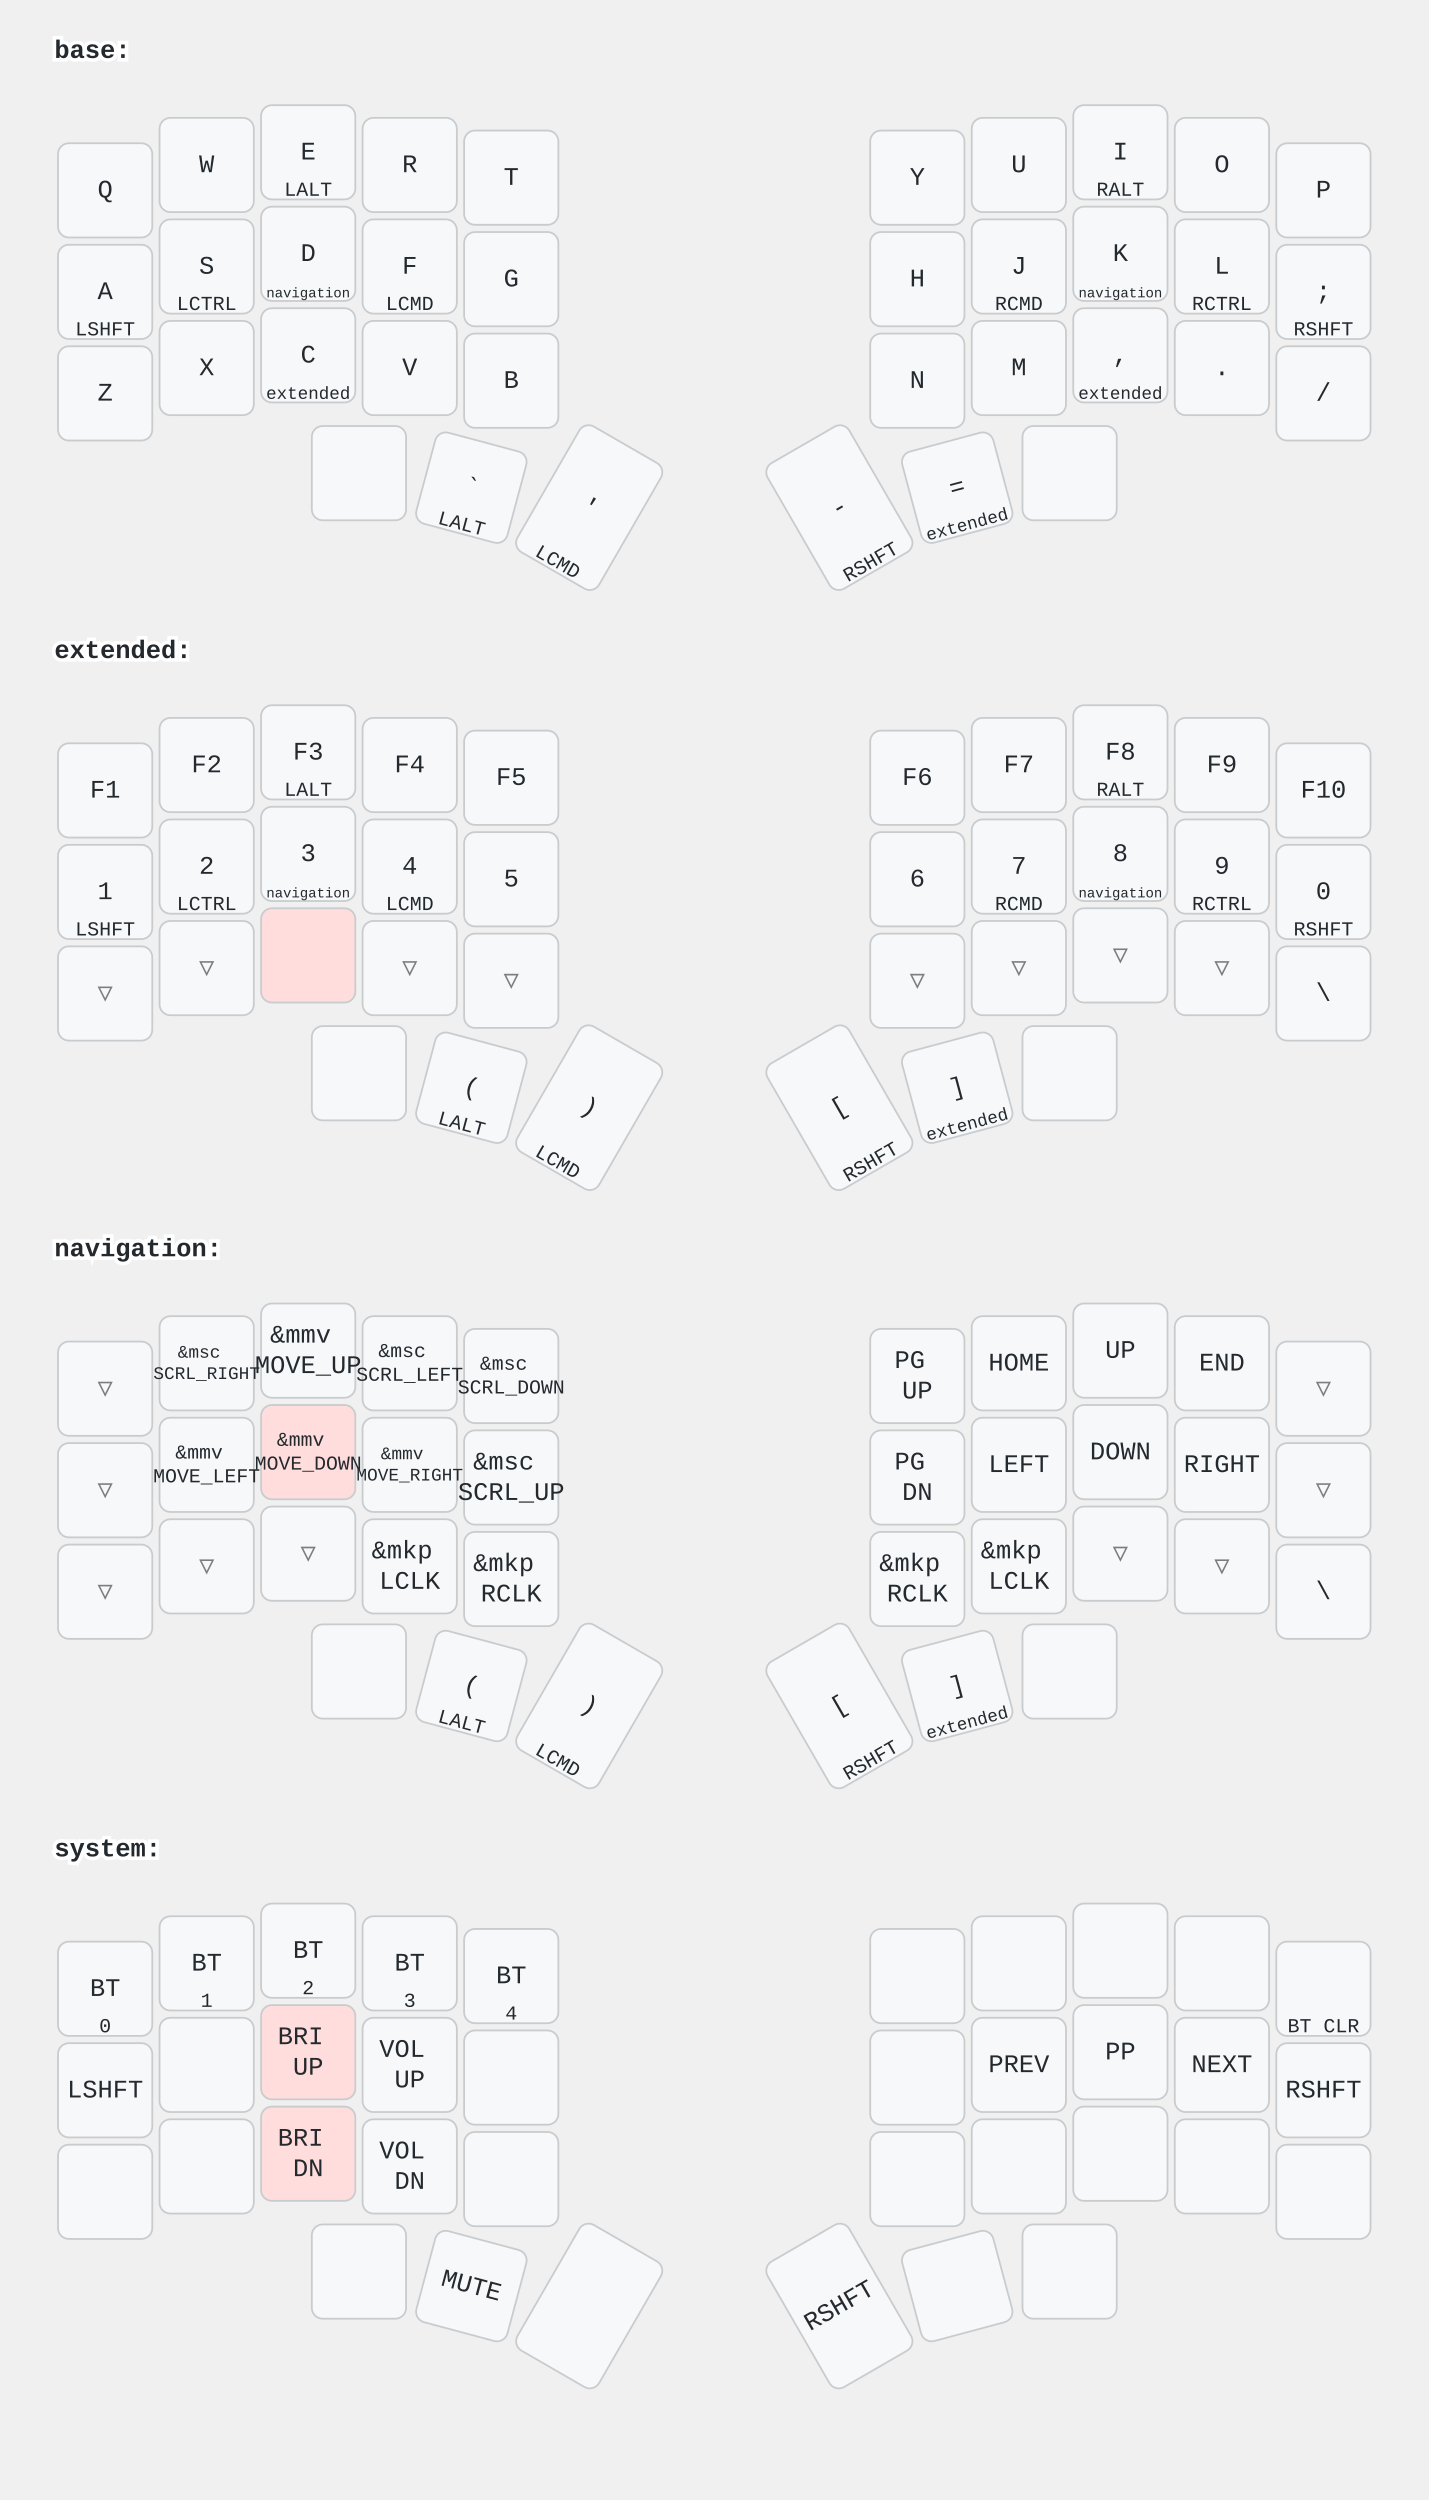
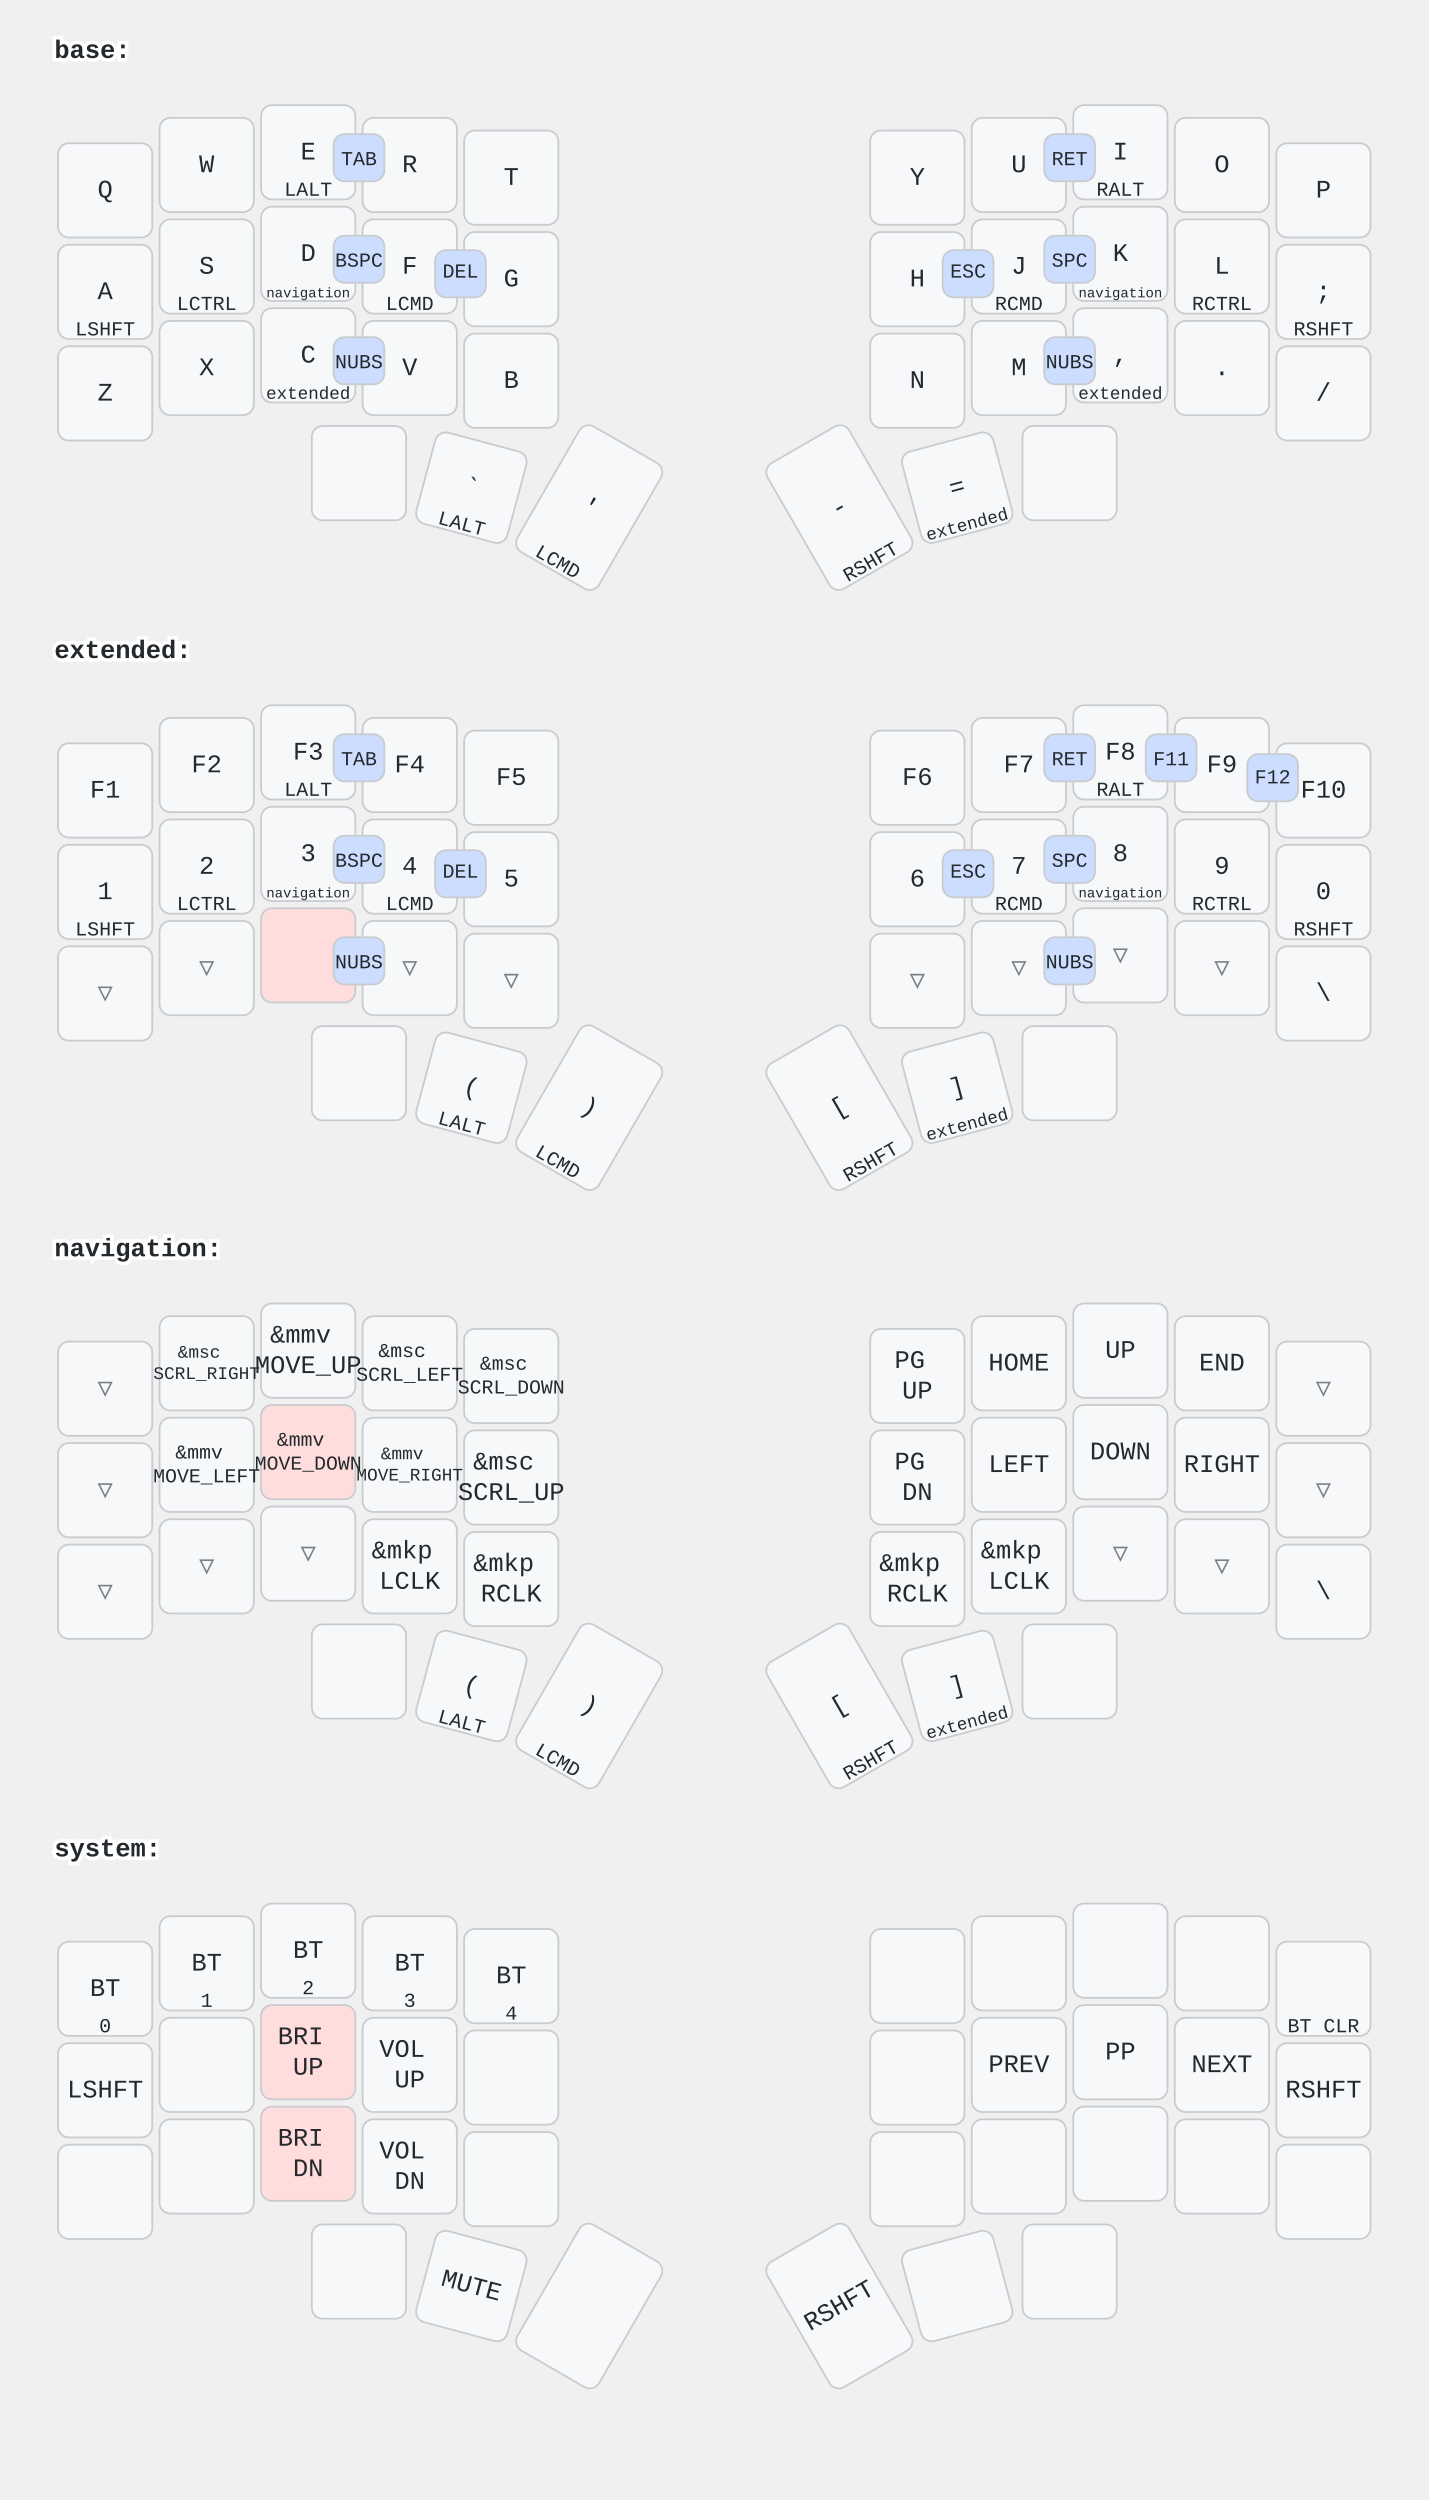
<svg xmlns="http://www.w3.org/2000/svg" width="788" height="1379" viewBox="0 0 788 1379" class="keymap">
  <style>/* inherit to force styles through use tags */
svg path {
    fill: inherit;
}

/* font and background color specifications */
svg.keymap {
    font-family: SFMono-Regular,Consolas,Liberation Mono,Menlo,monospace;
    font-size: 14px;
    font-kerning: normal;
    text-rendering: optimizeLegibility;
    fill: #24292e;
}

/* default key styling */
rect.key {
    fill: #f6f8fa;
}

rect.key, rect.combo {
    stroke: #c9cccf;
    stroke-width: 1;
}

/* default key side styling, only used is draw_key_sides is set */
rect.side {
    filter: brightness(90%);
}

/* color accent for combo boxes */
rect.combo, rect.combo-separate {
    fill: #cdf;
}

/* color accent for held keys */
rect.held, rect.combo.held {
    fill: #fdd;
}

/* color accent for ghost (optional) keys */
rect.ghost, rect.combo.ghost {
    stroke-dasharray: 4, 4;
    stroke-width: 2;
}

text {
    text-anchor: middle;
    dominant-baseline: middle;
}

/* styling for layer labels */
text.label {
    font-weight: bold;
    text-anchor: start;
    stroke: white;
    stroke-width: 4;
    paint-order: stroke;
}

/* styling for optional footer */
text.footer {
    text-anchor: end;
    dominant-baseline: auto;
    stroke: white;
    stroke-width: 4;
    paint-order: stroke;
}

/* styling for combo tap, and key non-tap label text */
text.combo, text.hold, text.shifted, text.left, text.right {
    font-size: 11px;
}

text.hold {
    text-anchor: middle;
    dominant-baseline: auto;
}

text.shifted {
    text-anchor: middle;
    dominant-baseline: hanging;
}

text.left {
    text-anchor: start;
}

text.right {
    text-anchor: end;
}

text.layer-activator {
    text-decoration: underline;
}

/* styling for hold/shifted label text in combo box */
text.combo.hold, text.combo.shifted, text.combo.left, text.combo.right {
    font-size: 8px;
}

/* lighter symbol for transparent keys */
text.trans {
    fill: #7b7e81;
}

/* styling for combo dendrons */
path.combo {
    stroke-width: 1;
    stroke: gray;
    fill: none;
}

/* Start Tabler Icons Cleanup */
/* cannot use height/width with glyphs */
.icon-tabler &gt; path {
    fill: inherit;
    stroke: inherit;
    stroke-width: 2;
}
/* hide tabler's default box */
.icon-tabler &gt; path[stroke="none"][fill="none"] {
    visibility: hidden;
}
/* End Tabler Icons Cleanup */
</style>
  <g transform="translate(30, 0)" class="layer-base">
    <text x="0" y="28" class="label" id="base">base:</text>
    <g transform="translate(0, 56)">
      <g transform="translate(28, 49)" class="key keypos-0">
        <rect rx="6" ry="6" x="-26" y="-26" width="52" height="52" class="key" />
        <text x="0" y="0" class="key tap">Q</text>
      </g>
      <g transform="translate(84, 35)" class="key keypos-1">
        <rect rx="6" ry="6" x="-26" y="-26" width="52" height="52" class="key" />
        <text x="0" y="0" class="key tap">W</text>
      </g>
      <g transform="translate(140, 28)" class="key keypos-2">
        <rect rx="6" ry="6" x="-26" y="-26" width="52" height="52" class="key" />
        <text x="0" y="0" class="key tap">E</text>
        <text x="0" y="24" class="key hold">LALT</text>
      </g>
      <g transform="translate(196, 35)" class="key keypos-3">
        <rect rx="6" ry="6" x="-26" y="-26" width="52" height="52" class="key" />
        <text x="0" y="0" class="key tap">R</text>
      </g>
      <g transform="translate(252, 42)" class="key keypos-4">
        <rect rx="6" ry="6" x="-26" y="-26" width="52" height="52" class="key" />
        <text x="0" y="0" class="key tap">T</text>
      </g>
      <g transform="translate(476, 42)" class="key keypos-5">
        <rect rx="6" ry="6" x="-26" y="-26" width="52" height="52" class="key" />
        <text x="0" y="0" class="key tap">Y</text>
      </g>
      <g transform="translate(532, 35)" class="key keypos-6">
        <rect rx="6" ry="6" x="-26" y="-26" width="52" height="52" class="key" />
        <text x="0" y="0" class="key tap">U</text>
      </g>
      <g transform="translate(588, 28)" class="key keypos-7">
        <rect rx="6" ry="6" x="-26" y="-26" width="52" height="52" class="key" />
        <text x="0" y="0" class="key tap">I</text>
        <text x="0" y="24" class="key hold">RALT</text>
      </g>
      <g transform="translate(644, 35)" class="key keypos-8">
        <rect rx="6" ry="6" x="-26" y="-26" width="52" height="52" class="key" />
        <text x="0" y="0" class="key tap">O</text>
      </g>
      <g transform="translate(700, 49)" class="key keypos-9">
        <rect rx="6" ry="6" x="-26" y="-26" width="52" height="52" class="key" />
        <text x="0" y="0" class="key tap">P</text>
      </g>
      <g transform="translate(28, 105)" class="key keypos-10">
        <rect rx="6" ry="6" x="-26" y="-26" width="52" height="52" class="key" />
        <text x="0" y="0" class="key tap">A</text>
        <text x="0" y="24" class="key hold">LSHFT</text>
      </g>
      <g transform="translate(84, 91)" class="key keypos-11">
        <rect rx="6" ry="6" x="-26" y="-26" width="52" height="52" class="key" />
        <text x="0" y="0" class="key tap">S</text>
        <text x="0" y="24" class="key hold">LCTRL</text>
      </g>
      <g transform="translate(140, 84)" class="key keypos-12">
        <rect rx="6" ry="6" x="-26" y="-26" width="52" height="52" class="key" />
        <text x="0" y="0" class="key tap">D</text>
        <a href="#navigation">
          <text x="0" y="24" class="key hold layer-activator">
            <tspan style="font-size: 70%">navigation</tspan>
          </text>
        </a>
      </g>
      <g transform="translate(196, 91)" class="key keypos-13">
        <rect rx="6" ry="6" x="-26" y="-26" width="52" height="52" class="key" />
        <text x="0" y="0" class="key tap">F</text>
        <text x="0" y="24" class="key hold">LCMD</text>
      </g>
      <g transform="translate(252, 98)" class="key keypos-14">
        <rect rx="6" ry="6" x="-26" y="-26" width="52" height="52" class="key" />
        <text x="0" y="0" class="key tap">G</text>
      </g>
      <g transform="translate(476, 98)" class="key keypos-15">
        <rect rx="6" ry="6" x="-26" y="-26" width="52" height="52" class="key" />
        <text x="0" y="0" class="key tap">H</text>
      </g>
      <g transform="translate(532, 91)" class="key keypos-16">
        <rect rx="6" ry="6" x="-26" y="-26" width="52" height="52" class="key" />
        <text x="0" y="0" class="key tap">J</text>
        <text x="0" y="24" class="key hold">RCMD</text>
      </g>
      <g transform="translate(588, 84)" class="key keypos-17">
        <rect rx="6" ry="6" x="-26" y="-26" width="52" height="52" class="key" />
        <text x="0" y="0" class="key tap">K</text>
        <a href="#navigation">
          <text x="0" y="24" class="key hold layer-activator">
            <tspan style="font-size: 70%">navigation</tspan>
          </text>
        </a>
      </g>
      <g transform="translate(644, 91)" class="key keypos-18">
        <rect rx="6" ry="6" x="-26" y="-26" width="52" height="52" class="key" />
        <text x="0" y="0" class="key tap">L</text>
        <text x="0" y="24" class="key hold">RCTRL</text>
      </g>
      <g transform="translate(700, 105)" class="key keypos-19">
        <rect rx="6" ry="6" x="-26" y="-26" width="52" height="52" class="key" />
        <text x="0" y="0" class="key tap">;</text>
        <text x="0" y="24" class="key hold">RSHFT</text>
      </g>
      <g transform="translate(28, 161)" class="key keypos-20">
        <rect rx="6" ry="6" x="-26" y="-26" width="52" height="52" class="key" />
        <text x="0" y="0" class="key tap">Z</text>
      </g>
      <g transform="translate(84, 147)" class="key keypos-21">
        <rect rx="6" ry="6" x="-26" y="-26" width="52" height="52" class="key" />
        <text x="0" y="0" class="key tap">X</text>
      </g>
      <g transform="translate(140, 140)" class="key keypos-22">
        <rect rx="6" ry="6" x="-26" y="-26" width="52" height="52" class="key" />
        <text x="0" y="0" class="key tap">C</text>
        <a href="#extended">
          <text x="0" y="24" class="key hold layer-activator">
            <tspan style="font-size: 88%">extended</tspan>
          </text>
        </a>
      </g>
      <g transform="translate(196, 147)" class="key keypos-23">
        <rect rx="6" ry="6" x="-26" y="-26" width="52" height="52" class="key" />
        <text x="0" y="0" class="key tap">V</text>
      </g>
      <g transform="translate(252, 154)" class="key keypos-24">
        <rect rx="6" ry="6" x="-26" y="-26" width="52" height="52" class="key" />
        <text x="0" y="0" class="key tap">B</text>
      </g>
      <g transform="translate(476, 154)" class="key keypos-25">
        <rect rx="6" ry="6" x="-26" y="-26" width="52" height="52" class="key" />
        <text x="0" y="0" class="key tap">N</text>
      </g>
      <g transform="translate(532, 147)" class="key keypos-26">
        <rect rx="6" ry="6" x="-26" y="-26" width="52" height="52" class="key" />
        <text x="0" y="0" class="key tap">M</text>
      </g>
      <g transform="translate(588, 140)" class="key keypos-27">
        <rect rx="6" ry="6" x="-26" y="-26" width="52" height="52" class="key" />
        <text x="0" y="0" class="key tap">,</text>
        <a href="#extended">
          <text x="0" y="24" class="key hold layer-activator">
            <tspan style="font-size: 88%">extended</tspan>
          </text>
        </a>
      </g>
      <g transform="translate(644, 147)" class="key keypos-28">
        <rect rx="6" ry="6" x="-26" y="-26" width="52" height="52" class="key" />
        <text x="0" y="0" class="key tap">.</text>
      </g>
      <g transform="translate(700, 161)" class="key keypos-29">
        <rect rx="6" ry="6" x="-26" y="-26" width="52" height="52" class="key" />
        <text x="0" y="0" class="key tap">/</text>
      </g>
      <g transform="translate(168, 205)" class="key keypos-30">
        <rect rx="6" ry="6" x="-26" y="-26" width="52" height="52" class="key" />
      </g>
      <g transform="translate(230, 213) rotate(15.0)" class="key keypos-31">
        <rect rx="6" ry="6" x="-26" y="-26" width="52" height="52" class="key" />
        <text x="0" y="0" class="key tap">`</text>
        <text x="0" y="24" class="key hold">LALT</text>
      </g>
      <g transform="translate(295, 224) rotate(30.0)" class="key keypos-32">
        <rect rx="6" ry="6" x="-26" y="-40" width="52" height="80" class="key" />
        <text x="0" y="0" class="key tap">'</text>
        <text x="0" y="38" class="key hold">LCMD</text>
      </g>
      <g transform="translate(433, 224) rotate(-30.0)" class="key keypos-33">
        <rect rx="6" ry="6" x="-26" y="-40" width="52" height="80" class="key" />
        <text x="0" y="0" class="key tap">-</text>
        <text x="0" y="38" class="key hold">RSHFT</text>
      </g>
      <g transform="translate(498, 213) rotate(-15.0)" class="key keypos-34">
        <rect rx="6" ry="6" x="-26" y="-26" width="52" height="52" class="key" />
        <text x="0" y="0" class="key tap">=</text>
        <a href="#extended">
          <text x="0" y="24" class="key hold layer-activator">
            <tspan style="font-size: 88%">extended</tspan>
          </text>
        </a>
      </g>
      <g transform="translate(560, 205)" class="key keypos-35">
        <rect rx="6" ry="6" x="-26" y="-26" width="52" height="52" class="key" />
      </g>
+       <g class="combo combopos-0">
+         <rect rx="6" ry="6" x="154" y="18" width="28" height="26" class="combo" />
+         <text x="168" y="32" class="combo tap">TAB</text>
+       </g>
+       <g class="combo combopos-1">
+         <rect rx="6" ry="6" x="154" y="74" width="28" height="26" class="combo" />
+         <text x="168" y="88" class="combo tap">BSPC</text>
+       </g>
+       <g class="combo combopos-2">
+         <rect rx="6" ry="6" x="210" y="82" width="28" height="26" class="combo" />
+         <text x="224" y="94" class="combo tap">DEL</text>
+       </g>
+       <g class="combo combopos-3">
+         <rect rx="6" ry="6" x="546" y="18" width="28" height="26" class="combo" />
+         <text x="560" y="32" class="combo tap">RET</text>
+       </g>
+       <g class="combo combopos-4">
+         <rect rx="6" ry="6" x="490" y="82" width="28" height="26" class="combo" />
+         <text x="504" y="94" class="combo tap">ESC</text>
+       </g>
+       <g class="combo combopos-5">
+         <rect rx="6" ry="6" x="546" y="74" width="28" height="26" class="combo" />
+         <text x="560" y="88" class="combo tap">SPC</text>
+       </g>
+       <g class="combo combopos-6">
+         <rect rx="6" ry="6" x="154" y="130" width="28" height="26" class="combo" />
+         <text x="168" y="144" class="combo tap">NUBS</text>
+       </g>
+       <g class="combo combopos-7">
+         <rect rx="6" ry="6" x="546" y="130" width="28" height="26" class="combo" />
+         <text x="560" y="144" class="combo tap">NUBS</text>
+       </g>
    </g>
  </g>
  <g transform="translate(30, 331)" class="layer-extended">
    <text x="0" y="28" class="label" id="extended">extended:</text>
    <g transform="translate(0, 56)">
      <g transform="translate(28, 49)" class="key keypos-0">
        <rect rx="6" ry="6" x="-26" y="-26" width="52" height="52" class="key" />
        <text x="0" y="0" class="key tap">F1</text>
      </g>
      <g transform="translate(84, 35)" class="key keypos-1">
        <rect rx="6" ry="6" x="-26" y="-26" width="52" height="52" class="key" />
        <text x="0" y="0" class="key tap">F2</text>
      </g>
      <g transform="translate(140, 28)" class="key keypos-2">
        <rect rx="6" ry="6" x="-26" y="-26" width="52" height="52" class="key" />
        <text x="0" y="0" class="key tap">F3</text>
        <text x="0" y="24" class="key hold">LALT</text>
      </g>
      <g transform="translate(196, 35)" class="key keypos-3">
        <rect rx="6" ry="6" x="-26" y="-26" width="52" height="52" class="key" />
        <text x="0" y="0" class="key tap">F4</text>
      </g>
      <g transform="translate(252, 42)" class="key keypos-4">
        <rect rx="6" ry="6" x="-26" y="-26" width="52" height="52" class="key" />
        <text x="0" y="0" class="key tap">F5</text>
      </g>
      <g transform="translate(476, 42)" class="key keypos-5">
        <rect rx="6" ry="6" x="-26" y="-26" width="52" height="52" class="key" />
        <text x="0" y="0" class="key tap">F6</text>
      </g>
      <g transform="translate(532, 35)" class="key keypos-6">
        <rect rx="6" ry="6" x="-26" y="-26" width="52" height="52" class="key" />
        <text x="0" y="0" class="key tap">F7</text>
      </g>
      <g transform="translate(588, 28)" class="key keypos-7">
        <rect rx="6" ry="6" x="-26" y="-26" width="52" height="52" class="key" />
        <text x="0" y="0" class="key tap">F8</text>
        <text x="0" y="24" class="key hold">RALT</text>
      </g>
      <g transform="translate(644, 35)" class="key keypos-8">
        <rect rx="6" ry="6" x="-26" y="-26" width="52" height="52" class="key" />
        <text x="0" y="0" class="key tap">F9</text>
      </g>
      <g transform="translate(700, 49)" class="key keypos-9">
        <rect rx="6" ry="6" x="-26" y="-26" width="52" height="52" class="key" />
        <text x="0" y="0" class="key tap">F10</text>
      </g>
      <g transform="translate(28, 105)" class="key keypos-10">
        <rect rx="6" ry="6" x="-26" y="-26" width="52" height="52" class="key" />
        <text x="0" y="0" class="key tap">1</text>
        <text x="0" y="24" class="key hold">LSHFT</text>
      </g>
      <g transform="translate(84, 91)" class="key keypos-11">
        <rect rx="6" ry="6" x="-26" y="-26" width="52" height="52" class="key" />
        <text x="0" y="0" class="key tap">2</text>
        <text x="0" y="24" class="key hold">LCTRL</text>
      </g>
      <g transform="translate(140, 84)" class="key keypos-12">
        <rect rx="6" ry="6" x="-26" y="-26" width="52" height="52" class="key" />
        <text x="0" y="0" class="key tap">3</text>
        <a href="#navigation">
          <text x="0" y="24" class="key hold layer-activator">
            <tspan style="font-size: 70%">navigation</tspan>
          </text>
        </a>
      </g>
      <g transform="translate(196, 91)" class="key keypos-13">
        <rect rx="6" ry="6" x="-26" y="-26" width="52" height="52" class="key" />
        <text x="0" y="0" class="key tap">4</text>
        <text x="0" y="24" class="key hold">LCMD</text>
      </g>
      <g transform="translate(252, 98)" class="key keypos-14">
        <rect rx="6" ry="6" x="-26" y="-26" width="52" height="52" class="key" />
        <text x="0" y="0" class="key tap">5</text>
      </g>
      <g transform="translate(476, 98)" class="key keypos-15">
        <rect rx="6" ry="6" x="-26" y="-26" width="52" height="52" class="key" />
        <text x="0" y="0" class="key tap">6</text>
      </g>
      <g transform="translate(532, 91)" class="key keypos-16">
        <rect rx="6" ry="6" x="-26" y="-26" width="52" height="52" class="key" />
        <text x="0" y="0" class="key tap">7</text>
        <text x="0" y="24" class="key hold">RCMD</text>
      </g>
      <g transform="translate(588, 84)" class="key keypos-17">
        <rect rx="6" ry="6" x="-26" y="-26" width="52" height="52" class="key" />
        <text x="0" y="0" class="key tap">8</text>
        <a href="#navigation">
          <text x="0" y="24" class="key hold layer-activator">
            <tspan style="font-size: 70%">navigation</tspan>
          </text>
        </a>
      </g>
      <g transform="translate(644, 91)" class="key keypos-18">
        <rect rx="6" ry="6" x="-26" y="-26" width="52" height="52" class="key" />
        <text x="0" y="0" class="key tap">9</text>
        <text x="0" y="24" class="key hold">RCTRL</text>
      </g>
      <g transform="translate(700, 105)" class="key keypos-19">
        <rect rx="6" ry="6" x="-26" y="-26" width="52" height="52" class="key" />
        <text x="0" y="0" class="key tap">0</text>
        <text x="0" y="24" class="key hold">RSHFT</text>
      </g>
      <g transform="translate(28, 161)" class="key trans keypos-20">
        <rect rx="6" ry="6" x="-26" y="-26" width="52" height="52" class="key trans" />
        <text x="0" y="0" class="key trans tap">▽</text>
      </g>
      <g transform="translate(84, 147)" class="key trans keypos-21">
        <rect rx="6" ry="6" x="-26" y="-26" width="52" height="52" class="key trans" />
        <text x="0" y="0" class="key trans tap">▽</text>
      </g>
      <g transform="translate(140, 140)" class="key held keypos-22">
        <rect rx="6" ry="6" x="-26" y="-26" width="52" height="52" class="key held" />
      </g>
      <g transform="translate(196, 147)" class="key trans keypos-23">
        <rect rx="6" ry="6" x="-26" y="-26" width="52" height="52" class="key trans" />
        <text x="0" y="0" class="key trans tap">▽</text>
      </g>
      <g transform="translate(252, 154)" class="key trans keypos-24">
        <rect rx="6" ry="6" x="-26" y="-26" width="52" height="52" class="key trans" />
        <text x="0" y="0" class="key trans tap">▽</text>
      </g>
      <g transform="translate(476, 154)" class="key trans keypos-25">
        <rect rx="6" ry="6" x="-26" y="-26" width="52" height="52" class="key trans" />
        <text x="0" y="0" class="key trans tap">▽</text>
      </g>
      <g transform="translate(532, 147)" class="key trans keypos-26">
        <rect rx="6" ry="6" x="-26" y="-26" width="52" height="52" class="key trans" />
        <text x="0" y="0" class="key trans tap">▽</text>
      </g>
      <g transform="translate(588, 140)" class="key trans keypos-27">
        <rect rx="6" ry="6" x="-26" y="-26" width="52" height="52" class="key trans" />
        <text x="0" y="0" class="key trans tap">▽</text>
      </g>
      <g transform="translate(644, 147)" class="key trans keypos-28">
        <rect rx="6" ry="6" x="-26" y="-26" width="52" height="52" class="key trans" />
        <text x="0" y="0" class="key trans tap">▽</text>
      </g>
      <g transform="translate(700, 161)" class="key keypos-29">
        <rect rx="6" ry="6" x="-26" y="-26" width="52" height="52" class="key" />
        <text x="0" y="0" class="key tap">\</text>
      </g>
      <g transform="translate(168, 205)" class="key keypos-30">
        <rect rx="6" ry="6" x="-26" y="-26" width="52" height="52" class="key" />
      </g>
      <g transform="translate(230, 213) rotate(15.0)" class="key keypos-31">
        <rect rx="6" ry="6" x="-26" y="-26" width="52" height="52" class="key" />
        <text x="0" y="0" class="key tap">(</text>
        <text x="0" y="24" class="key hold">LALT</text>
      </g>
      <g transform="translate(295, 224) rotate(30.0)" class="key keypos-32">
        <rect rx="6" ry="6" x="-26" y="-40" width="52" height="80" class="key" />
        <text x="0" y="0" class="key tap">)</text>
        <text x="0" y="38" class="key hold">LCMD</text>
      </g>
      <g transform="translate(433, 224) rotate(-30.0)" class="key keypos-33">
        <rect rx="6" ry="6" x="-26" y="-40" width="52" height="80" class="key" />
        <text x="0" y="0" class="key tap">[</text>
        <text x="0" y="38" class="key hold">RSHFT</text>
      </g>
      <g transform="translate(498, 213) rotate(-15.0)" class="key keypos-34">
        <rect rx="6" ry="6" x="-26" y="-26" width="52" height="52" class="key" />
        <text x="0" y="0" class="key tap">]</text>
        <a href="#extended">
          <text x="0" y="24" class="key hold layer-activator">
            <tspan style="font-size: 88%">extended</tspan>
          </text>
        </a>
      </g>
      <g transform="translate(560, 205)" class="key keypos-35">
        <rect rx="6" ry="6" x="-26" y="-26" width="52" height="52" class="key" />
      </g>
+       <g class="combo combopos-0">
+         <rect rx="6" ry="6" x="154" y="18" width="28" height="26" class="combo" />
+         <text x="168" y="32" class="combo tap">TAB</text>
+       </g>
+       <g class="combo combopos-1">
+         <rect rx="6" ry="6" x="154" y="74" width="28" height="26" class="combo" />
+         <text x="168" y="88" class="combo tap">BSPC</text>
+       </g>
+       <g class="combo combopos-2">
+         <rect rx="6" ry="6" x="210" y="82" width="28" height="26" class="combo" />
+         <text x="224" y="94" class="combo tap">DEL</text>
+       </g>
+       <g class="combo combopos-3">
+         <rect rx="6" ry="6" x="546" y="18" width="28" height="26" class="combo" />
+         <text x="560" y="32" class="combo tap">RET</text>
+       </g>
+       <g class="combo combopos-4">
+         <rect rx="6" ry="6" x="490" y="82" width="28" height="26" class="combo" />
+         <text x="504" y="94" class="combo tap">ESC</text>
+       </g>
+       <g class="combo combopos-5">
+         <rect rx="6" ry="6" x="546" y="74" width="28" height="26" class="combo" />
+         <text x="560" y="88" class="combo tap">SPC</text>
+       </g>
+       <g class="combo combopos-6">
+         <rect rx="6" ry="6" x="154" y="130" width="28" height="26" class="combo" />
+         <text x="168" y="144" class="combo tap">NUBS</text>
+       </g>
+       <g class="combo combopos-7">
+         <rect rx="6" ry="6" x="546" y="130" width="28" height="26" class="combo" />
+         <text x="560" y="144" class="combo tap">NUBS</text>
+       </g>
+       <g class="combo combopos-8">
+         <rect rx="6" ry="6" x="602" y="18" width="28" height="26" class="combo" />
+         <text x="616" y="32" class="combo tap">F11</text>
+       </g>
+       <g class="combo combopos-9">
+         <rect rx="6" ry="6" x="658" y="29" width="28" height="26" class="combo" />
+         <text x="672" y="42" class="combo tap">F12</text>
+       </g>
    </g>
  </g>
  <g transform="translate(30, 661)" class="layer-navigation">
    <text x="0" y="28" class="label" id="navigation">navigation:</text>
    <g transform="translate(0, 56)">
      <g transform="translate(28, 49)" class="key trans keypos-0">
        <rect rx="6" ry="6" x="-26" y="-26" width="52" height="52" class="key trans" />
        <text x="0" y="0" class="key trans tap">▽</text>
      </g>
      <g transform="translate(84, 35)" class="key keypos-1">
        <rect rx="6" ry="6" x="-26" y="-26" width="52" height="52" class="key" />
        <text x="0" y="0" class="key tap">
          <tspan x="0" dy="-0.6em" style="font-size: 70%">&amp;msc</tspan>
          <tspan x="0" dy="1.2em" style="font-size: 70%">SCRL_RIGHT</tspan>
        </text>
      </g>
      <g transform="translate(140, 28)" class="key keypos-2">
        <rect rx="6" ry="6" x="-26" y="-26" width="52" height="52" class="key" />
        <text x="0" y="0" class="key tap">
          <tspan x="0" dy="-0.6em">&amp;mmv</tspan>
          <tspan x="0" dy="1.2em">MOVE_UP</tspan>
        </text>
      </g>
      <g transform="translate(196, 35)" class="key keypos-3">
        <rect rx="6" ry="6" x="-26" y="-26" width="52" height="52" class="key" />
        <text x="0" y="0" class="key tap">
          <tspan x="0" dy="-0.6em" style="font-size: 78%">&amp;msc</tspan>
          <tspan x="0" dy="1.2em" style="font-size: 78%">SCRL_LEFT</tspan>
        </text>
      </g>
      <g transform="translate(252, 42)" class="key keypos-4">
        <rect rx="6" ry="6" x="-26" y="-26" width="52" height="52" class="key" />
        <text x="0" y="0" class="key tap">
          <tspan x="0" dy="-0.6em" style="font-size: 78%">&amp;msc</tspan>
          <tspan x="0" dy="1.2em" style="font-size: 78%">SCRL_DOWN</tspan>
        </text>
      </g>
      <g transform="translate(476, 42)" class="key keypos-5">
        <rect rx="6" ry="6" x="-26" y="-26" width="52" height="52" class="key" />
        <text x="0" y="0" class="key tap">
          <tspan x="0" dy="-0.6em">PG</tspan>
          <tspan x="0" dy="1.2em">UP</tspan>
        </text>
      </g>
      <g transform="translate(532, 35)" class="key keypos-6">
        <rect rx="6" ry="6" x="-26" y="-26" width="52" height="52" class="key" />
        <text x="0" y="0" class="key tap">HOME</text>
      </g>
      <g transform="translate(588, 28)" class="key keypos-7">
        <rect rx="6" ry="6" x="-26" y="-26" width="52" height="52" class="key" />
        <text x="0" y="0" class="key tap">UP</text>
      </g>
      <g transform="translate(644, 35)" class="key keypos-8">
        <rect rx="6" ry="6" x="-26" y="-26" width="52" height="52" class="key" />
        <text x="0" y="0" class="key tap">END</text>
      </g>
      <g transform="translate(700, 49)" class="key trans keypos-9">
        <rect rx="6" ry="6" x="-26" y="-26" width="52" height="52" class="key trans" />
        <text x="0" y="0" class="key trans tap">▽</text>
      </g>
      <g transform="translate(28, 105)" class="key trans keypos-10">
        <rect rx="6" ry="6" x="-26" y="-26" width="52" height="52" class="key trans" />
        <text x="0" y="0" class="key trans tap">▽</text>
      </g>
      <g transform="translate(84, 91)" class="key keypos-11">
        <rect rx="6" ry="6" x="-26" y="-26" width="52" height="52" class="key" />
        <text x="0" y="0" class="key tap">
          <tspan x="0" dy="-0.6em" style="font-size: 78%">&amp;mmv</tspan>
          <tspan x="0" dy="1.2em" style="font-size: 78%">MOVE_LEFT</tspan>
        </text>
      </g>
      <g transform="translate(140, 84)" class="key held keypos-12">
        <rect rx="6" ry="6" x="-26" y="-26" width="52" height="52" class="key held" />
        <text x="0" y="0" class="key held tap">
          <tspan x="0" dy="-0.6em" style="font-size: 78%">&amp;mmv</tspan>
          <tspan x="0" dy="1.2em" style="font-size: 78%">MOVE_DOWN</tspan>
        </text>
      </g>
      <g transform="translate(196, 91)" class="key keypos-13">
        <rect rx="6" ry="6" x="-26" y="-26" width="52" height="52" class="key" />
        <text x="0" y="0" class="key tap">
          <tspan x="0" dy="-0.6em" style="font-size: 70%">&amp;mmv</tspan>
          <tspan x="0" dy="1.2em" style="font-size: 70%">MOVE_RIGHT</tspan>
        </text>
      </g>
      <g transform="translate(252, 98)" class="key keypos-14">
        <rect rx="6" ry="6" x="-26" y="-26" width="52" height="52" class="key" />
        <text x="0" y="0" class="key tap">
          <tspan x="0" dy="-0.6em">&amp;msc</tspan>
          <tspan x="0" dy="1.2em">SCRL_UP</tspan>
        </text>
      </g>
      <g transform="translate(476, 98)" class="key keypos-15">
        <rect rx="6" ry="6" x="-26" y="-26" width="52" height="52" class="key" />
        <text x="0" y="0" class="key tap">
          <tspan x="0" dy="-0.6em">PG</tspan>
          <tspan x="0" dy="1.2em">DN</tspan>
        </text>
      </g>
      <g transform="translate(532, 91)" class="key keypos-16">
        <rect rx="6" ry="6" x="-26" y="-26" width="52" height="52" class="key" />
        <text x="0" y="0" class="key tap">LEFT</text>
      </g>
      <g transform="translate(588, 84)" class="key keypos-17">
        <rect rx="6" ry="6" x="-26" y="-26" width="52" height="52" class="key" />
        <text x="0" y="0" class="key tap">DOWN</text>
      </g>
      <g transform="translate(644, 91)" class="key keypos-18">
        <rect rx="6" ry="6" x="-26" y="-26" width="52" height="52" class="key" />
        <text x="0" y="0" class="key tap">RIGHT</text>
      </g>
      <g transform="translate(700, 105)" class="key trans keypos-19">
        <rect rx="6" ry="6" x="-26" y="-26" width="52" height="52" class="key trans" />
        <text x="0" y="0" class="key trans tap">▽</text>
      </g>
      <g transform="translate(28, 161)" class="key trans keypos-20">
        <rect rx="6" ry="6" x="-26" y="-26" width="52" height="52" class="key trans" />
        <text x="0" y="0" class="key trans tap">▽</text>
      </g>
      <g transform="translate(84, 147)" class="key trans keypos-21">
        <rect rx="6" ry="6" x="-26" y="-26" width="52" height="52" class="key trans" />
        <text x="0" y="0" class="key trans tap">▽</text>
      </g>
      <g transform="translate(140, 140)" class="key trans keypos-22">
        <rect rx="6" ry="6" x="-26" y="-26" width="52" height="52" class="key trans" />
        <text x="0" y="0" class="key trans tap">▽</text>
      </g>
      <g transform="translate(196, 147)" class="key keypos-23">
        <rect rx="6" ry="6" x="-26" y="-26" width="52" height="52" class="key" />
        <text x="0" y="0" class="key tap">
          <tspan x="0" dy="-0.6em">&amp;mkp</tspan>
          <tspan x="0" dy="1.2em">LCLK</tspan>
        </text>
      </g>
      <g transform="translate(252, 154)" class="key keypos-24">
        <rect rx="6" ry="6" x="-26" y="-26" width="52" height="52" class="key" />
        <text x="0" y="0" class="key tap">
          <tspan x="0" dy="-0.6em">&amp;mkp</tspan>
          <tspan x="0" dy="1.2em">RCLK</tspan>
        </text>
      </g>
      <g transform="translate(476, 154)" class="key keypos-25">
        <rect rx="6" ry="6" x="-26" y="-26" width="52" height="52" class="key" />
        <text x="0" y="0" class="key tap">
          <tspan x="0" dy="-0.6em">&amp;mkp</tspan>
          <tspan x="0" dy="1.2em">RCLK</tspan>
        </text>
      </g>
      <g transform="translate(532, 147)" class="key keypos-26">
        <rect rx="6" ry="6" x="-26" y="-26" width="52" height="52" class="key" />
        <text x="0" y="0" class="key tap">
          <tspan x="0" dy="-0.6em">&amp;mkp</tspan>
          <tspan x="0" dy="1.2em">LCLK</tspan>
        </text>
      </g>
      <g transform="translate(588, 140)" class="key trans keypos-27">
        <rect rx="6" ry="6" x="-26" y="-26" width="52" height="52" class="key trans" />
        <text x="0" y="0" class="key trans tap">▽</text>
      </g>
      <g transform="translate(644, 147)" class="key trans keypos-28">
        <rect rx="6" ry="6" x="-26" y="-26" width="52" height="52" class="key trans" />
        <text x="0" y="0" class="key trans tap">▽</text>
      </g>
      <g transform="translate(700, 161)" class="key keypos-29">
        <rect rx="6" ry="6" x="-26" y="-26" width="52" height="52" class="key" />
        <text x="0" y="0" class="key tap">\</text>
      </g>
      <g transform="translate(168, 205)" class="key keypos-30">
        <rect rx="6" ry="6" x="-26" y="-26" width="52" height="52" class="key" />
      </g>
      <g transform="translate(230, 213) rotate(15.0)" class="key keypos-31">
        <rect rx="6" ry="6" x="-26" y="-26" width="52" height="52" class="key" />
        <text x="0" y="0" class="key tap">(</text>
        <text x="0" y="24" class="key hold">LALT</text>
      </g>
      <g transform="translate(295, 224) rotate(30.0)" class="key keypos-32">
        <rect rx="6" ry="6" x="-26" y="-40" width="52" height="80" class="key" />
        <text x="0" y="0" class="key tap">)</text>
        <text x="0" y="38" class="key hold">LCMD</text>
      </g>
      <g transform="translate(433, 224) rotate(-30.0)" class="key keypos-33">
        <rect rx="6" ry="6" x="-26" y="-40" width="52" height="80" class="key" />
        <text x="0" y="0" class="key tap">[</text>
        <text x="0" y="38" class="key hold">RSHFT</text>
      </g>
      <g transform="translate(498, 213) rotate(-15.0)" class="key keypos-34">
        <rect rx="6" ry="6" x="-26" y="-26" width="52" height="52" class="key" />
        <text x="0" y="0" class="key tap">]</text>
        <a href="#extended">
          <text x="0" y="24" class="key hold layer-activator">
            <tspan style="font-size: 88%">extended</tspan>
          </text>
        </a>
      </g>
      <g transform="translate(560, 205)" class="key keypos-35">
        <rect rx="6" ry="6" x="-26" y="-26" width="52" height="52" class="key" />
      </g>
    </g>
  </g>
  <g transform="translate(30, 992)" class="layer-system">
    <text x="0" y="28" class="label" id="system">system:</text>
    <g transform="translate(0, 56)">
      <g transform="translate(28, 49)" class="key keypos-0">
        <rect rx="6" ry="6" x="-26" y="-26" width="52" height="52" class="key" />
        <text x="0" y="0" class="key tap">BT</text>
        <text x="0" y="24" class="key hold">0</text>
      </g>
      <g transform="translate(84, 35)" class="key keypos-1">
        <rect rx="6" ry="6" x="-26" y="-26" width="52" height="52" class="key" />
        <text x="0" y="0" class="key tap">BT</text>
        <text x="0" y="24" class="key hold">1</text>
      </g>
      <g transform="translate(140, 28)" class="key keypos-2">
        <rect rx="6" ry="6" x="-26" y="-26" width="52" height="52" class="key" />
        <text x="0" y="0" class="key tap">BT</text>
        <text x="0" y="24" class="key hold">2</text>
      </g>
      <g transform="translate(196, 35)" class="key keypos-3">
        <rect rx="6" ry="6" x="-26" y="-26" width="52" height="52" class="key" />
        <text x="0" y="0" class="key tap">BT</text>
        <text x="0" y="24" class="key hold">3</text>
      </g>
      <g transform="translate(252, 42)" class="key keypos-4">
        <rect rx="6" ry="6" x="-26" y="-26" width="52" height="52" class="key" />
        <text x="0" y="0" class="key tap">BT</text>
        <text x="0" y="24" class="key hold">4</text>
      </g>
      <g transform="translate(476, 42)" class="key keypos-5">
        <rect rx="6" ry="6" x="-26" y="-26" width="52" height="52" class="key" />
      </g>
      <g transform="translate(532, 35)" class="key keypos-6">
        <rect rx="6" ry="6" x="-26" y="-26" width="52" height="52" class="key" />
      </g>
      <g transform="translate(588, 28)" class="key keypos-7">
        <rect rx="6" ry="6" x="-26" y="-26" width="52" height="52" class="key" />
      </g>
      <g transform="translate(644, 35)" class="key keypos-8">
        <rect rx="6" ry="6" x="-26" y="-26" width="52" height="52" class="key" />
      </g>
      <g transform="translate(700, 49)" class="key keypos-9">
        <rect rx="6" ry="6" x="-26" y="-26" width="52" height="52" class="key" />
        <text x="0" y="24" class="key hold">BT CLR</text>
      </g>
      <g transform="translate(28, 105)" class="key keypos-10">
        <rect rx="6" ry="6" x="-26" y="-26" width="52" height="52" class="key" />
        <text x="0" y="0" class="key tap">LSHFT</text>
      </g>
      <g transform="translate(84, 91)" class="key keypos-11">
        <rect rx="6" ry="6" x="-26" y="-26" width="52" height="52" class="key" />
      </g>
      <g transform="translate(140, 84)" class="key held keypos-12">
        <rect rx="6" ry="6" x="-26" y="-26" width="52" height="52" class="key held" />
        <text x="0" y="0" class="key held tap">
          <tspan x="0" dy="-0.6em">BRI</tspan>
          <tspan x="0" dy="1.2em">UP</tspan>
        </text>
      </g>
      <g transform="translate(196, 91)" class="key keypos-13">
        <rect rx="6" ry="6" x="-26" y="-26" width="52" height="52" class="key" />
        <text x="0" y="0" class="key tap">
          <tspan x="0" dy="-0.6em">VOL</tspan>
          <tspan x="0" dy="1.2em">UP</tspan>
        </text>
      </g>
      <g transform="translate(252, 98)" class="key keypos-14">
        <rect rx="6" ry="6" x="-26" y="-26" width="52" height="52" class="key" />
      </g>
      <g transform="translate(476, 98)" class="key keypos-15">
        <rect rx="6" ry="6" x="-26" y="-26" width="52" height="52" class="key" />
      </g>
      <g transform="translate(532, 91)" class="key keypos-16">
        <rect rx="6" ry="6" x="-26" y="-26" width="52" height="52" class="key" />
        <text x="0" y="0" class="key tap">PREV</text>
      </g>
      <g transform="translate(588, 84)" class="key keypos-17">
        <rect rx="6" ry="6" x="-26" y="-26" width="52" height="52" class="key" />
        <text x="0" y="0" class="key tap">PP</text>
      </g>
      <g transform="translate(644, 91)" class="key keypos-18">
        <rect rx="6" ry="6" x="-26" y="-26" width="52" height="52" class="key" />
        <text x="0" y="0" class="key tap">NEXT</text>
      </g>
      <g transform="translate(700, 105)" class="key keypos-19">
        <rect rx="6" ry="6" x="-26" y="-26" width="52" height="52" class="key" />
        <text x="0" y="0" class="key tap">RSHFT</text>
      </g>
      <g transform="translate(28, 161)" class="key keypos-20">
        <rect rx="6" ry="6" x="-26" y="-26" width="52" height="52" class="key" />
      </g>
      <g transform="translate(84, 147)" class="key keypos-21">
        <rect rx="6" ry="6" x="-26" y="-26" width="52" height="52" class="key" />
      </g>
      <g transform="translate(140, 140)" class="key held keypos-22">
        <rect rx="6" ry="6" x="-26" y="-26" width="52" height="52" class="key held" />
        <text x="0" y="0" class="key held tap">
          <tspan x="0" dy="-0.6em">BRI</tspan>
          <tspan x="0" dy="1.2em">DN</tspan>
        </text>
      </g>
      <g transform="translate(196, 147)" class="key keypos-23">
        <rect rx="6" ry="6" x="-26" y="-26" width="52" height="52" class="key" />
        <text x="0" y="0" class="key tap">
          <tspan x="0" dy="-0.6em">VOL</tspan>
          <tspan x="0" dy="1.2em">DN</tspan>
        </text>
      </g>
      <g transform="translate(252, 154)" class="key keypos-24">
        <rect rx="6" ry="6" x="-26" y="-26" width="52" height="52" class="key" />
      </g>
      <g transform="translate(476, 154)" class="key keypos-25">
        <rect rx="6" ry="6" x="-26" y="-26" width="52" height="52" class="key" />
      </g>
      <g transform="translate(532, 147)" class="key keypos-26">
        <rect rx="6" ry="6" x="-26" y="-26" width="52" height="52" class="key" />
      </g>
      <g transform="translate(588, 140)" class="key keypos-27">
        <rect rx="6" ry="6" x="-26" y="-26" width="52" height="52" class="key" />
      </g>
      <g transform="translate(644, 147)" class="key keypos-28">
        <rect rx="6" ry="6" x="-26" y="-26" width="52" height="52" class="key" />
      </g>
      <g transform="translate(700, 161)" class="key keypos-29">
        <rect rx="6" ry="6" x="-26" y="-26" width="52" height="52" class="key" />
      </g>
      <g transform="translate(168, 205)" class="key keypos-30">
        <rect rx="6" ry="6" x="-26" y="-26" width="52" height="52" class="key" />
      </g>
      <g transform="translate(230, 213) rotate(15.0)" class="key keypos-31">
        <rect rx="6" ry="6" x="-26" y="-26" width="52" height="52" class="key" />
        <text x="0" y="0" class="key tap">MUTE</text>
      </g>
      <g transform="translate(295, 224) rotate(30.0)" class="key keypos-32">
        <rect rx="6" ry="6" x="-26" y="-40" width="52" height="80" class="key" />
      </g>
      <g transform="translate(433, 224) rotate(-30.0)" class="key keypos-33">
        <rect rx="6" ry="6" x="-26" y="-40" width="52" height="80" class="key" />
        <text x="0" y="0" class="key tap">RSHFT</text>
      </g>
      <g transform="translate(498, 213) rotate(-15.0)" class="key keypos-34">
        <rect rx="6" ry="6" x="-26" y="-26" width="52" height="52" class="key" />
      </g>
      <g transform="translate(560, 205)" class="key keypos-35">
        <rect rx="6" ry="6" x="-26" y="-26" width="52" height="52" class="key" />
      </g>
    </g>
  </g>
</svg>
